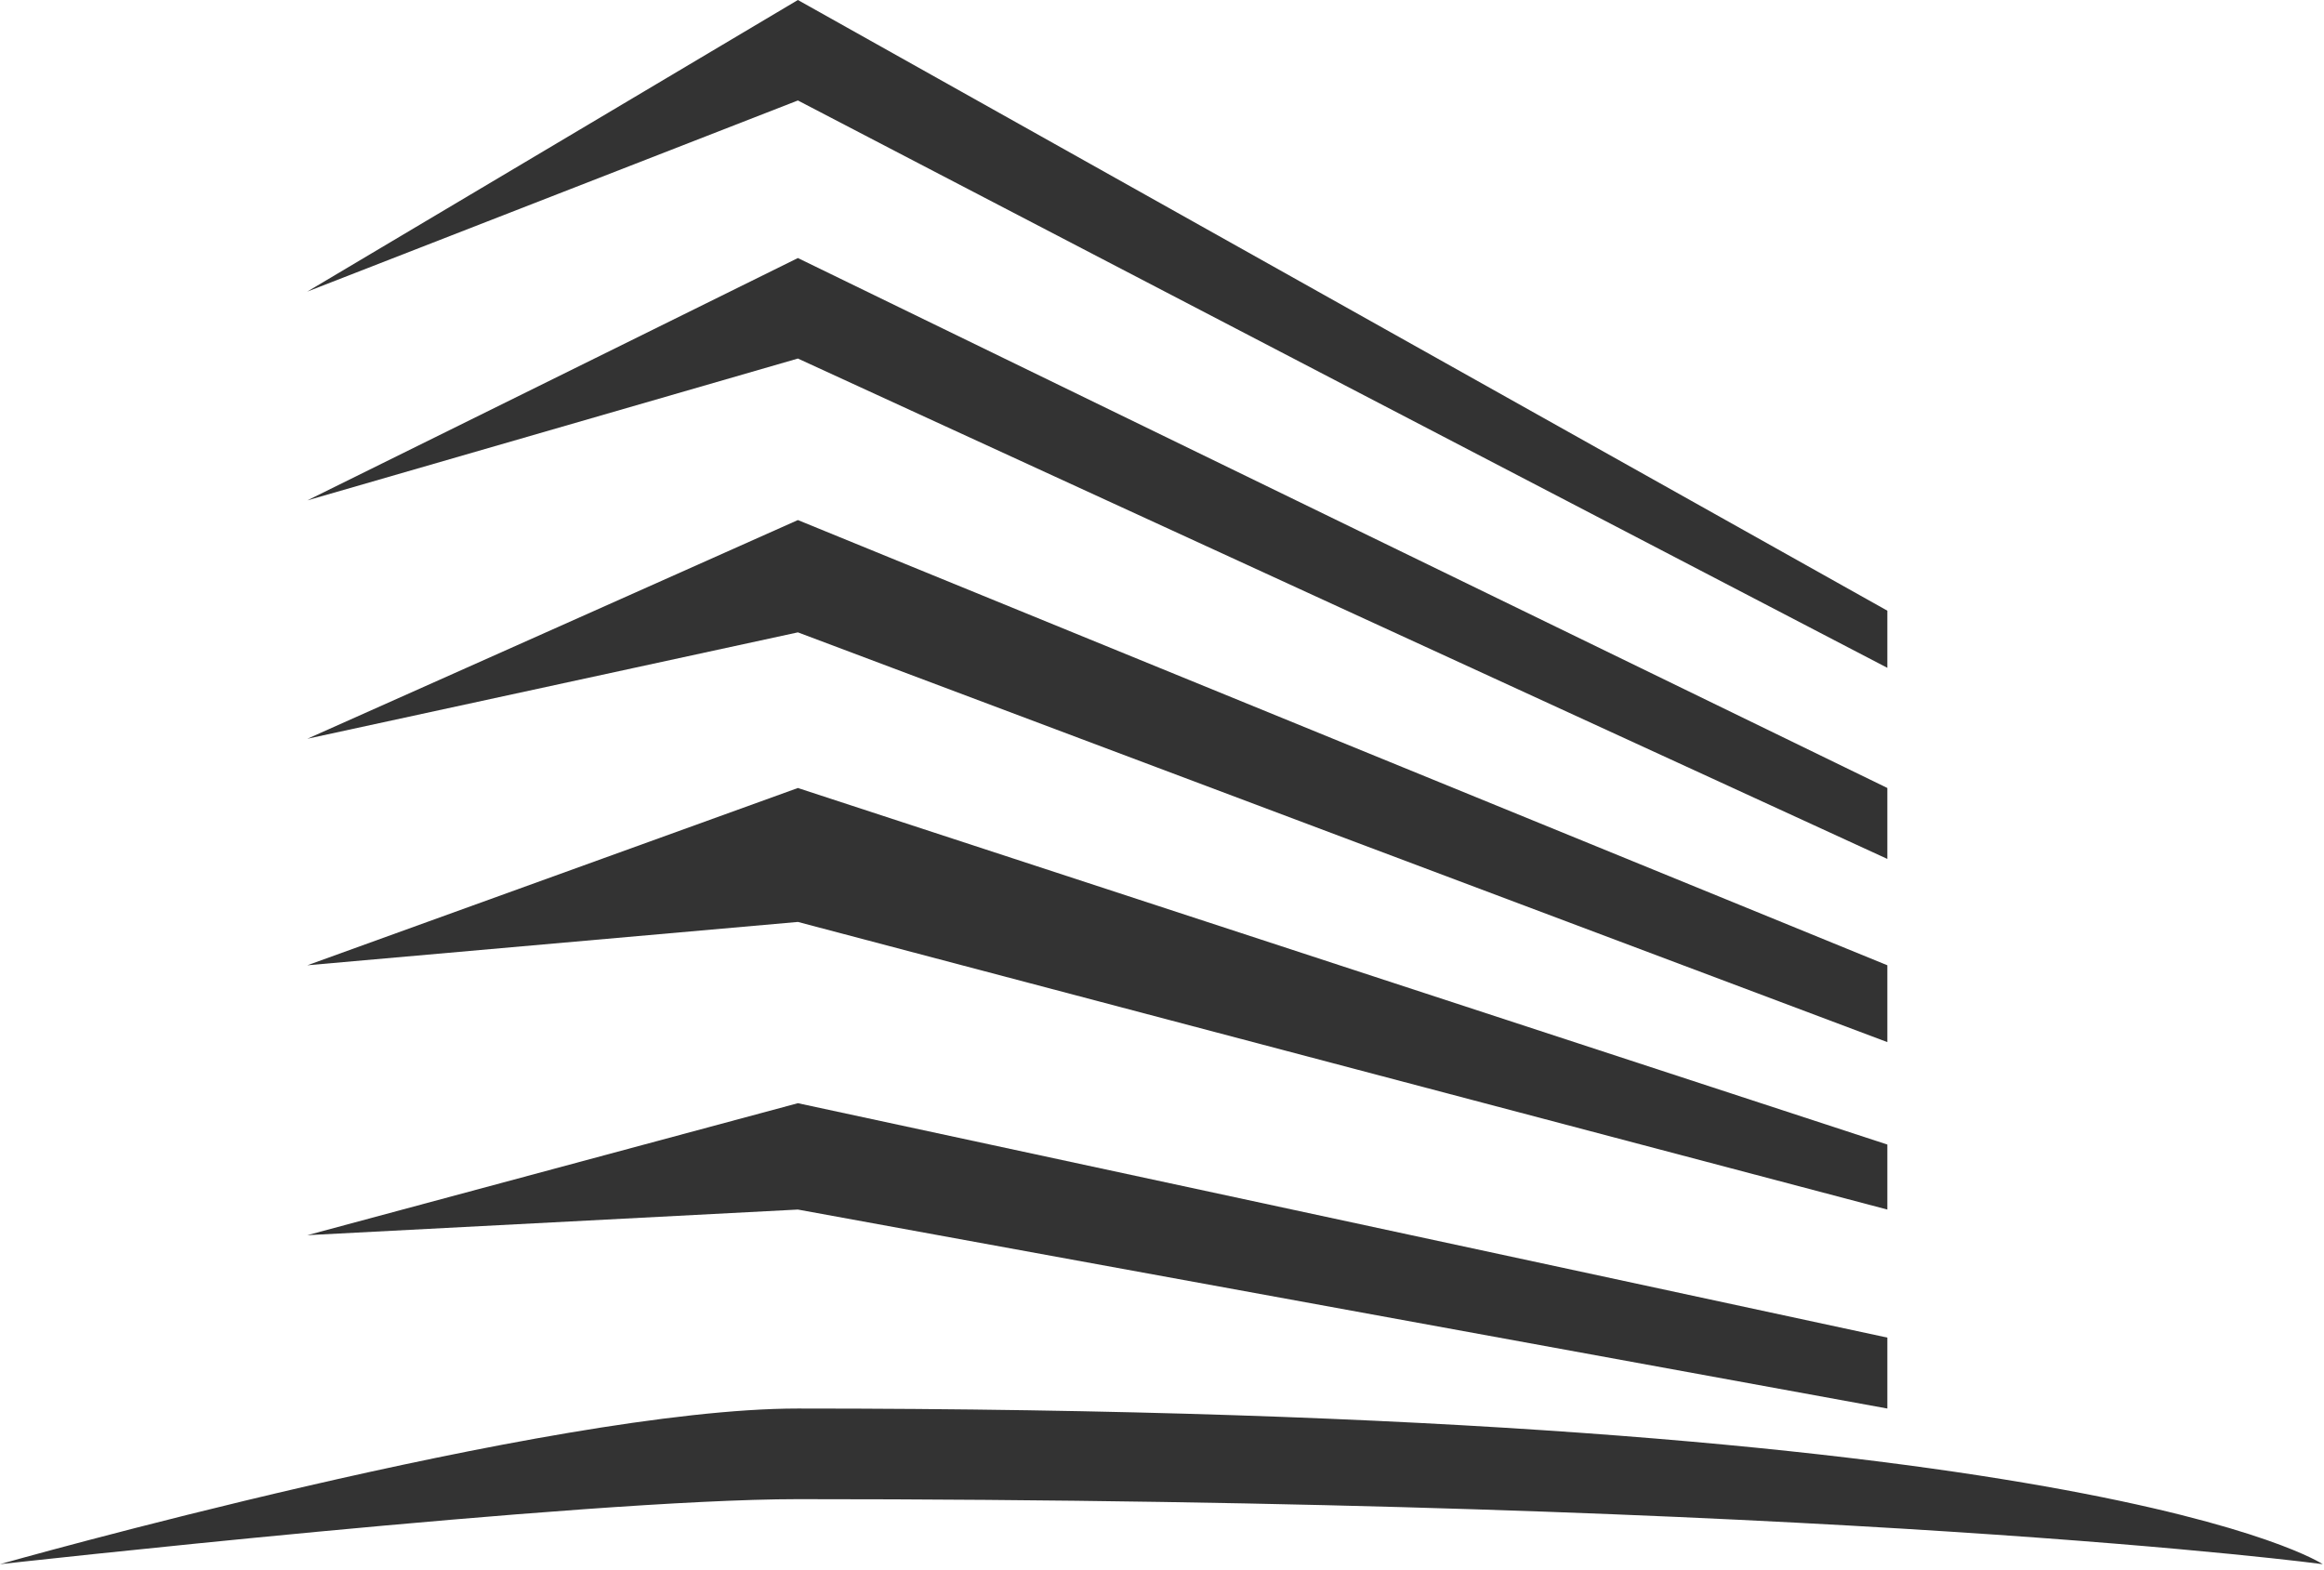
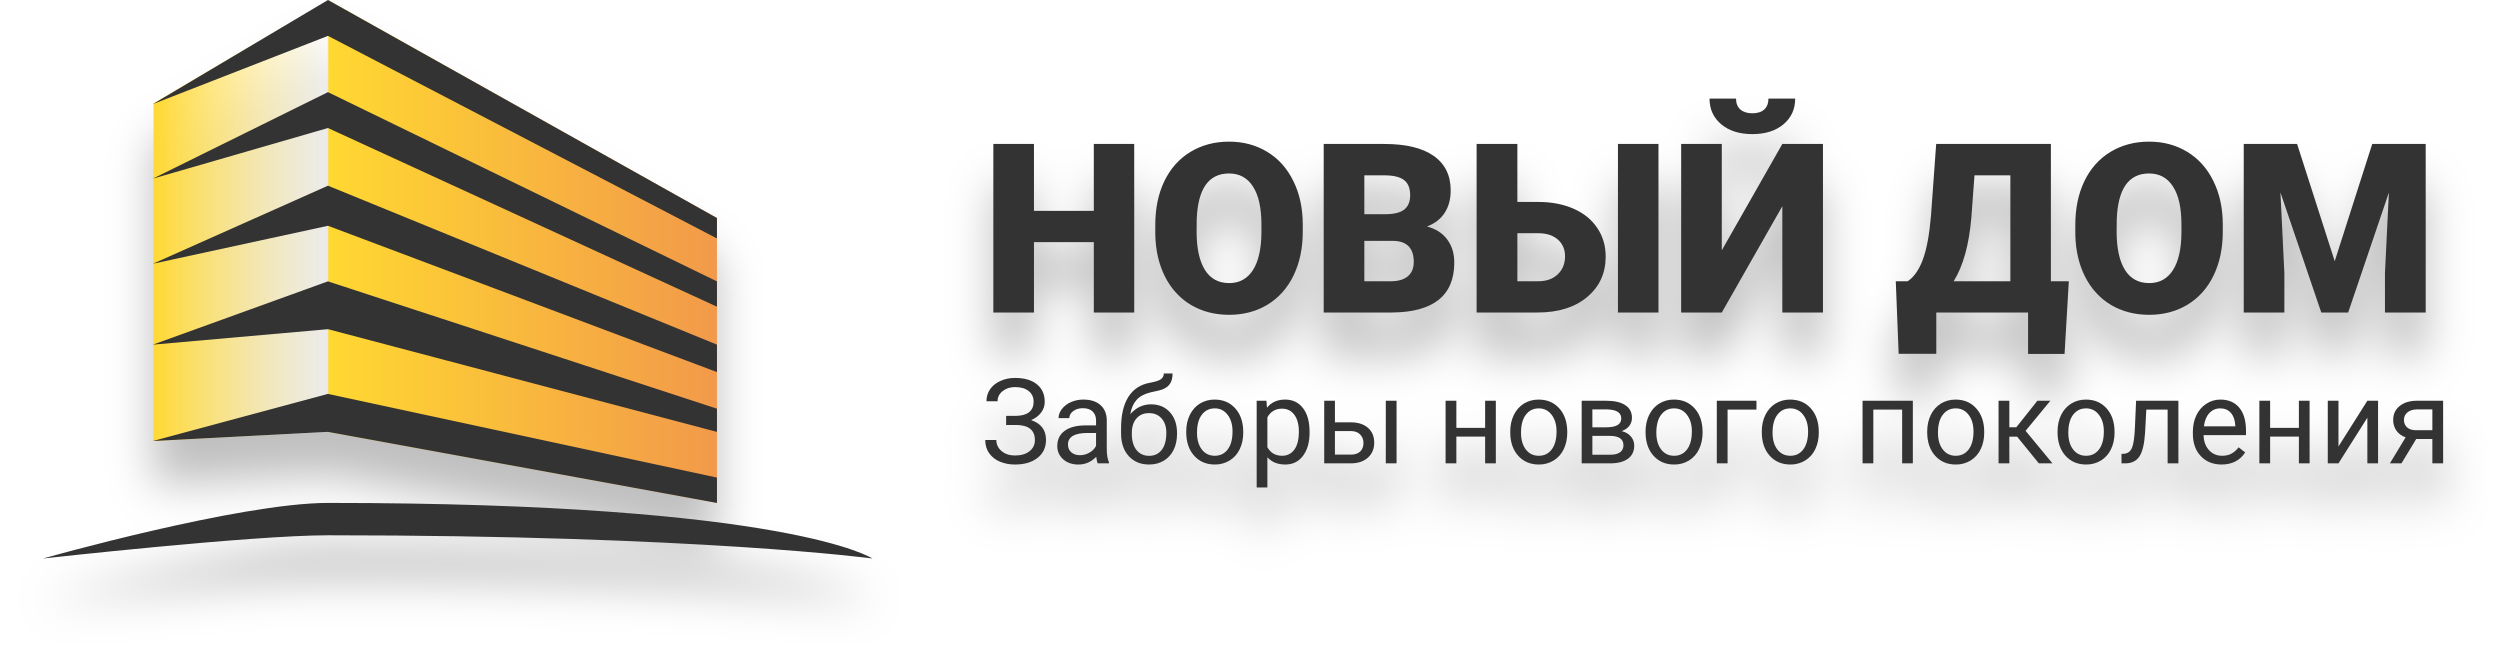
- <svg xmlns="http://www.w3.org/2000/svg" width="77" height="52" fill="none">
-   <path d="M10.183 9.66L26.436 0l36.097 20.235v1.893L26.436 3.329 10.183 9.661zm0 14.818l16.253-7.246 36.097 14.752v2.546L26.436 20.953l-16.253 3.525z" fill="#333" />
-   <path d="M10.183 16.58l16.253-8.03 36.097 17.56v2.35L26.436 11.88l-16.253 4.7zm0 15.404l16.253-5.874 36.097 11.814v2.154l-36.097-9.53-16.253 1.436zm0 8.943l16.253-4.373 36.097 7.767v2.35l-36.097-6.593-16.253.849zM0 51.828s18.212-5.157 26.436-5.157c42.82 0 50.522 5.157 50.522 5.157s-16.057-2.154-50.522-2.154C19.321 49.674 0 51.828 0 51.828z" fill="#333" />
+ <svg xmlns="http://www.w3.org/2000/svg" width="232" height="60" fill="none">
+   <g filter="url(#filter0_d)">
+     <path d="M66.533 20.235v26.436l-36.097-6.593-16.188.849V9.595L30.436 0l36.097 20.235z" fill="url(#paint0_linear)" />
+     <path d="M14.183 9.66L30.436 0l36.097 20.235v1.893L30.436 3.329 14.183 9.661zm0 14.818l16.253-7.246 36.097 14.752v2.546L30.436 20.953l-16.253 3.525z" fill="#333" />
+     <path d="M14.183 16.58l16.253-8.03 36.097 17.56v2.35L30.436 11.88l-16.253 4.7zm0 15.404l16.253-5.874 36.097 11.814v2.154l-36.097-9.53-16.253 1.436zm0 8.943l16.253-4.373 36.097 7.767v2.35l-36.097-6.593-16.253.849zM4 51.828s18.212-5.157 26.436-5.157c42.82 0 50.522 5.157 50.522 5.157s-16.057-2.154-50.522-2.154C23.321 49.674 4 51.828 4 51.828zM105.255 29h-3.749v-6.531h-5.554V29h-3.77V13.36h3.77v6.208h5.554V13.36h3.749V29zm15.641-7.498c0 1.525-.283 2.875-.849 4.05-.566 1.174-1.372 2.08-2.417 2.718-1.039.63-2.224.945-3.556.945-1.332 0-2.513-.305-3.545-.913-1.031-.616-1.837-1.493-2.417-2.632-.573-1.139-.873-2.446-.902-3.921v-.88c0-1.533.279-2.883.838-4.05.566-1.175 1.371-2.081 2.417-2.718 1.053-.638 2.249-.957 3.588-.957 1.325 0 2.506.316 3.545.946 1.038.63 1.844 1.529 2.417 2.696.58 1.16.873 2.492.881 3.996v.72zm-3.835-.655c0-1.554-.262-2.732-.785-3.535-.515-.809-1.256-1.213-2.223-1.213-1.891 0-2.89 1.418-2.997 4.253l-.011 1.15c0 1.533.254 2.71.763 3.534.508.824 1.264 1.235 2.266 1.235.953 0 1.687-.404 2.202-1.213.516-.81.777-1.973.785-3.492v-.72zM122.84 29V13.36h5.618c2.012 0 3.541.368 4.587 1.106 1.053.738 1.579 1.808 1.579 3.212 0 .809-.186 1.5-.559 2.073-.372.573-.92.995-1.643 1.268.816.214 1.443.615 1.88 1.203.437.587.655 1.303.655 2.148 0 1.533-.487 2.686-1.461 3.46-.967.765-2.403 1.156-4.308 1.17h-6.348zm3.77-6.65v3.75h2.471c.68 0 1.203-.154 1.568-.462.366-.315.548-.756.548-1.322 0-1.303-.648-1.958-1.944-1.965h-2.643zm0-2.47h1.966c.824-.007 1.411-.158 1.762-.451.351-.294.526-.727.526-1.3 0-.659-.19-1.132-.569-1.418-.38-.294-.992-.44-1.837-.44h-1.848v3.609zm14.202-1.139h1.944c1.239 0 2.334.212 3.287.634.952.422 1.683 1.02 2.191 1.794.516.766.774 1.647.774 2.642 0 1.54-.573 2.79-1.719 3.75-1.139.96-2.671 1.439-4.598 1.439h-5.661V13.36h3.782v5.381zM153.906 29h-3.76V13.36h3.76V29zm-13.094-7.358V26.1h1.933c.766 0 1.372-.215 1.816-.645.451-.43.676-.985.676-1.665 0-.645-.222-1.164-.666-1.558-.444-.393-1.06-.59-1.847-.59h-1.912zm24.588-8.283h3.771V29H165.4v-9.861L159.782 29h-3.77V13.36h3.77v9.871l5.618-9.872zm1.193-4.21c0 .98-.362 1.776-1.085 2.384-.723.609-1.687.913-2.89.913s-2.166-.304-2.889-.913c-.724-.608-1.085-1.403-1.085-2.385h2.46c0 .43.132.767.397 1.01.272.237.645.355 1.117.355.473 0 .838-.115 1.096-.344.265-.236.397-.577.397-1.02h2.482zm24.997 23.697h-3.384V29h-8.518v3.835h-3.492l-.268-6.735h1.106c.58-.387 1.046-1.05 1.397-1.988.358-.945.612-2.298.762-4.06l.484-6.693h10.645V26.1h1.665l-.397 6.747zM181.299 26.1h5.263v-9.83h-3.33l-.29 3.91c-.214 2.536-.762 4.509-1.643 5.92zm24.975-4.598c0 1.525-.282 2.875-.848 4.05-.566 1.174-1.372 2.08-2.417 2.718-1.039.63-2.224.945-3.556.945-1.332 0-2.514-.305-3.545-.913-1.031-.616-1.837-1.493-2.417-2.632-.573-1.139-.873-2.446-.902-3.921v-.88c0-1.533.279-2.883.838-4.05.566-1.175 1.371-2.081 2.417-2.718 1.052-.638 2.248-.957 3.588-.957 1.325 0 2.506.316 3.545.946 1.038.63 1.844 1.529 2.417 2.696.58 1.16.873 2.492.88 3.996v.72zm-3.835-.655c0-1.554-.261-2.732-.784-3.535-.515-.809-1.257-1.213-2.223-1.213-1.891 0-2.89 1.418-2.997 4.253l-.011 1.15c0 1.533.254 2.71.763 3.534.508.824 1.264 1.235 2.266 1.235.953 0 1.687-.404 2.202-1.213.516-.81.777-1.973.784-3.492v-.72zm10.732-7.488l3.491 10.882 3.481-10.882h4.962V29h-3.781v-3.652l.365-7.477L217.908 29h-2.492l-3.792-11.14.365 7.488V29h-3.77V13.36h4.952zM95.92 37.28c0-.416-.152-.745-.457-.989-.3-.247-.725-.37-1.273-.37-.458 0-.843.127-1.154.381-.308.25-.462.562-.462.935h-1.031c0-.416.112-.788.338-1.117.229-.33.548-.586.956-.768.408-.187.86-.28 1.353-.28.874 0 1.553.197 2.036.591.484.39.725.935.725 1.633 0 .362-.11.691-.333.988-.222.297-.532.532-.929.704.92.308 1.38.918 1.38 1.831 0 .702-.261 1.259-.784 1.67-.523.413-1.22.618-2.095.618a3.56 3.56 0 01-1.418-.273 2.297 2.297 0 01-.988-.79c-.236-.34-.354-.745-.354-1.214h1.03c0 .412.164.756.49 1.031.326.273.74.409 1.24.409.563 0 1.01-.131 1.343-.393.337-.261.505-.607.505-1.036 0-.917-.567-1.384-1.703-1.402h-.966v-.849h.961c.523-.01.919-.129 1.187-.354.269-.226.403-.544.403-.956zm5.95 5.72c-.057-.115-.104-.319-.14-.612-.461.48-1.013.72-1.654.72-.573 0-1.044-.162-1.412-.484a1.584 1.584 0 01-.548-1.235c0-.606.229-1.075.687-1.408.462-.336 1.11-.504 1.945-.504h.966v-.457c0-.347-.104-.623-.311-.827-.208-.208-.514-.312-.919-.312-.354 0-.651.09-.891.269-.24.179-.36.396-.36.65h-1c0-.29.103-.57.307-.838a2.13 2.13 0 01.838-.645 2.836 2.836 0 011.165-.236c.67 0 1.195.168 1.574.505.38.333.577.793.591 1.38v2.675c0 .534.068.958.204 1.273V43h-1.042zm-1.649-.757c.312 0 .607-.08.886-.242.28-.161.482-.37.607-.628V40.18h-.778c-1.218 0-1.827.356-1.827 1.069 0 .311.104.555.312.73.208.176.474.264.8.264zm6.596-4.721c.73 0 1.314.245 1.751.735.44.487.66 1.13.66 1.928v.092c0 .548-.105 1.038-.316 1.471a2.37 2.37 0 01-.913 1.005c-.394.236-.849.354-1.365.354-.78 0-1.409-.26-1.885-.778-.476-.523-.714-1.223-.714-2.1v-.484c0-1.22.225-2.191.676-2.911.455-.72 1.125-1.158 2.009-1.316.501-.09.84-.199 1.015-.328a.623.623 0 00.264-.531h.816c0 .447-.102.796-.306 1.047-.201.25-.523.428-.967.532l-.741.166c-.591.14-1.035.376-1.332.71-.294.329-.485.77-.575 1.32.526-.608 1.167-.912 1.923-.912zm-.193.816c-.487 0-.874.165-1.161.494-.286.326-.429.779-.429 1.359v.086c0 .623.143 1.117.429 1.482.29.362.681.543 1.171.543.494 0 .885-.183 1.171-.548.287-.365.43-.899.43-1.6 0-.549-.145-.987-.435-1.317-.287-.333-.679-.5-1.176-.5zm3.458 1.703c0-.57.111-1.082.334-1.537.225-.454.537-.805.934-1.052a2.56 2.56 0 011.37-.37c.791 0 1.43.273 1.917.82.491.549.736 1.277.736 2.187v.07c0 .565-.109 1.074-.328 1.525a2.439 2.439 0 01-.929 1.047 2.56 2.56 0 01-1.386.376c-.787 0-1.426-.273-1.917-.821-.487-.548-.731-1.273-.731-2.176v-.07zm1 .118c0 .644.148 1.162.445 1.552.301.39.702.585 1.203.585.505 0 .906-.197 1.204-.59.297-.398.445-.953.445-1.666 0-.637-.152-1.152-.456-1.546a1.434 1.434 0 00-1.203-.596c-.491 0-.887.195-1.187.585-.301.39-.451.949-.451 1.676zm10.446 0c0 .884-.202 1.597-.607 2.137-.404.541-.952.811-1.643.811-.706 0-1.261-.223-1.665-.671v2.798h-.994v-8.046h.908l.048.645c.405-.501.967-.752 1.687-.752.698 0 1.249.263 1.654.79.408.526.612 1.258.612 2.196v.092zm-.993-.113c0-.655-.14-1.173-.419-1.552-.28-.38-.663-.57-1.15-.57-.601 0-1.052.267-1.353.8v2.778c.297.53.752.794 1.364.794.476 0 .854-.188 1.133-.564.283-.38.425-.941.425-1.686zm3.346-.854h1.509c.659.007 1.18.179 1.563.516.383.336.575.793.575 1.37 0 .58-.197 1.045-.591 1.396-.394.35-.924.526-1.59.526h-2.46v-5.812h.994v2.004zm5.72 3.808h-.999v-5.812h.999V43zm-5.72-2.997v2.186h1.477c.372 0 .661-.095.865-.285.204-.193.306-.456.306-.79 0-.322-.1-.585-.301-.789-.197-.208-.474-.315-.833-.322h-1.514zM138.813 43h-.993v-2.481h-2.67V43h-.999v-5.812h.999v2.52h2.67v-2.52h.993V43zm1.338-2.96c0-.569.111-1.08.333-1.536.225-.454.537-.805.934-1.052a2.56 2.56 0 011.37-.37c.791 0 1.431.273 1.918.82.49.549.735 1.277.735 2.187v.07c0 .565-.109 1.074-.327 1.525a2.451 2.451 0 01-.929 1.047 2.56 2.56 0 01-1.386.376c-.788 0-1.427-.273-1.918-.821-.487-.548-.73-1.273-.73-2.176v-.07zm.999.119c0 .644.149 1.162.446 1.552.3.39.702.585 1.203.585.505 0 .906-.197 1.203-.59.297-.398.446-.953.446-1.666 0-.637-.152-1.152-.457-1.546a1.434 1.434 0 00-1.203-.596c-.49 0-.886.195-1.187.585-.301.39-.451.949-.451 1.676zM146.779 43v-5.812h2.266c.774 0 1.366.136 1.778.409.416.268.623.664.623 1.187a1.2 1.2 0 01-.241.73c-.162.215-.4.38-.715.494.351.083.632.244.843.484.215.24.323.526.323.86 0 .533-.197.94-.591 1.224-.39.283-.944.424-1.66.424h-2.626zm.993-2.551v1.75h1.644c.415 0 .725-.076.929-.23.208-.154.312-.37.312-.65 0-.58-.426-.87-1.279-.87h-1.606zm0-.795h1.284c.931 0 1.397-.272 1.397-.817 0-.544-.441-.825-1.322-.843h-1.359v1.66zm4.936.386c0-.569.111-1.08.334-1.536.225-.454.537-.805.934-1.052a2.56 2.56 0 011.37-.37c.791 0 1.43.273 1.917.82.491.549.736 1.277.736 2.187v.07c0 .565-.109 1.074-.328 1.525a2.439 2.439 0 01-.929 1.047 2.56 2.56 0 01-1.386.376c-.787 0-1.426-.273-1.917-.821-.487-.548-.731-1.273-.731-2.176v-.07zm1 .119c0 .644.148 1.162.445 1.552.301.39.702.585 1.203.585.505 0 .906-.197 1.204-.59.297-.398.445-.953.445-1.666 0-.637-.152-1.152-.456-1.546a1.434 1.434 0 00-1.203-.596c-.491 0-.887.195-1.187.585-.301.39-.451.949-.451 1.676zM163 38.01h-2.681V43h-.999v-5.812H163v.822zm.494 2.03c0-.569.111-1.08.333-1.536.225-.454.537-.805.934-1.052a2.56 2.56 0 011.37-.37c.791 0 1.43.273 1.917.82.491.549.736 1.277.736 2.187v.07c0 .565-.109 1.074-.327 1.525a2.447 2.447 0 01-.93 1.047 2.556 2.556 0 01-1.385.376c-.788 0-1.427-.273-1.918-.821-.487-.548-.73-1.273-.73-2.176v-.07zm.999.119c0 .644.148 1.162.445 1.552.301.39.702.585 1.204.585.504 0 .906-.197 1.203-.59.297-.398.446-.953.446-1.666 0-.637-.153-1.152-.457-1.546a1.434 1.434 0 00-1.203-.596c-.491 0-.886.195-1.187.585-.301.39-.451.949-.451 1.676zM177.512 43h-.993v-4.99h-2.675V43h-.999v-5.812h4.667V43zm1.332-2.96c0-.569.111-1.08.333-1.536a2.53 2.53 0 01.935-1.052c.401-.247.857-.37 1.369-.37.792 0 1.431.273 1.918.82.49.549.736 1.277.736 2.187v.07c0 .565-.109 1.074-.328 1.525a2.445 2.445 0 01-.929 1.047 2.56 2.56 0 01-1.386.376c-.788 0-1.427-.273-1.917-.821-.487-.548-.731-1.273-.731-2.176v-.07zm.999.119c0 .644.149 1.162.446 1.552.301.39.702.585 1.203.585.505 0 .906-.197 1.203-.59.298-.398.446-.953.446-1.666 0-.637-.152-1.152-.456-1.546a1.434 1.434 0 00-1.204-.596c-.49 0-.886.195-1.187.585-.3.39-.451.949-.451 1.676zm7.348.365h-.725V43h-.999v-5.812h.999v2.46h.65l1.955-2.46h1.203l-2.299 2.793L190.467 43h-1.262l-2.014-2.476zm3.749-.483c0-.57.111-1.082.333-1.537a2.53 2.53 0 01.935-1.052c.401-.247.857-.37 1.369-.37.791 0 1.431.273 1.918.82.49.549.735 1.277.735 2.187v.07c0 .565-.109 1.074-.327 1.525a2.451 2.451 0 01-.929 1.047 2.56 2.56 0 01-1.386.376c-.788 0-1.427-.273-1.918-.821-.487-.548-.73-1.273-.73-2.176v-.07zm.999.118c0 .644.149 1.162.446 1.552.301.39.702.585 1.203.585.505 0 .906-.197 1.203-.59.297-.398.446-.953.446-1.666 0-.637-.152-1.152-.457-1.546a1.434 1.434 0 00-1.203-.596c-.49 0-.886.195-1.187.585-.301.39-.451.949-.451 1.676zm10.216-2.97V43h-.999v-4.99h-1.977l-.118 2.175c-.064 1-.233 1.714-.505 2.144-.268.43-.696.653-1.284.671h-.397v-.876l.285-.021c.322-.036.553-.222.693-.559.139-.336.229-.96.268-1.869l.108-2.486h3.926zm4.007 5.918c-.788 0-1.429-.257-1.923-.773-.494-.52-.741-1.212-.741-2.079v-.182c0-.577.109-1.09.327-1.542.222-.454.53-.809.924-1.063a2.323 2.323 0 011.289-.387c.756 0 1.343.249 1.762.747.419.497.628 1.21.628 2.137v.414h-3.937c.015.573.181 1.037.5 1.391.322.35.73.526 1.224.526.351 0 .648-.071.892-.215.243-.143.456-.333.639-.569l.607.473c-.487.748-1.217 1.122-2.191 1.122zm-.124-5.21c-.401 0-.738.147-1.01.44-.272.29-.44.7-.505 1.225h2.912v-.075c-.029-.505-.165-.895-.409-1.17-.243-.28-.573-.42-.988-.42zM214.331 43h-.994v-2.481h-2.669V43h-.999v-5.812h.999v2.52h2.669v-2.52h.994V43zm5.36-5.812h.994V43h-.994v-4.238L217.011 43h-.993v-5.812h.993v4.244l2.68-4.244zm7.031 0V43h-.999v-2.261h-1.498L222.855 43h-1.074l1.461-2.412c-.373-.136-.659-.345-.86-.628a1.72 1.72 0 01-.295-1c0-.529.199-.955.596-1.277.398-.326.929-.49 1.595-.495h2.444zm-3.636 1.784c0 .283.097.512.29.687.193.172.449.26.768.263h1.579v-1.928h-1.429c-.368 0-.662.091-.88.274a.864.864 0 00-.328.704z" fill="#333" />
+   </g>
+   <defs>
+     <linearGradient id="paint0_linear" x1="14.183" y1="23.368" x2="66.533" y2="23.368" gradientUnits="userSpaceOnUse">
+       <stop stop-color="#FFD831" />
+       <stop offset=".309" stop-color="#fff" stop-opacity=".692" />
+       <stop offset=".312" stop-color="#FFD831" />
+       <stop offset="1" stop-color="#F2994A" />
+     </linearGradient>
+     <filter id="filter0_d" x="0" y="0" width="230.722" height="59.828" filterUnits="userSpaceOnUse" color-interpolation-filters="sRGB">
+       <feFlood flood-opacity="0" result="BackgroundImageFix" />
+       <feColorMatrix in="SourceAlpha" values="0 0 0 0 0 0 0 0 0 0 0 0 0 0 0 0 0 0 127 0" />
+       <feOffset dy="4" />
+       <feGaussianBlur stdDeviation="2" />
+       <feColorMatrix values="0 0 0 0 0 0 0 0 0 0 0 0 0 0 0 0 0 0 0.25 0" />
+       <feBlend in2="BackgroundImageFix" result="effect1_dropShadow" />
+       <feBlend in="SourceGraphic" in2="effect1_dropShadow" result="shape" />
+     </filter>
+   </defs>
</svg>
